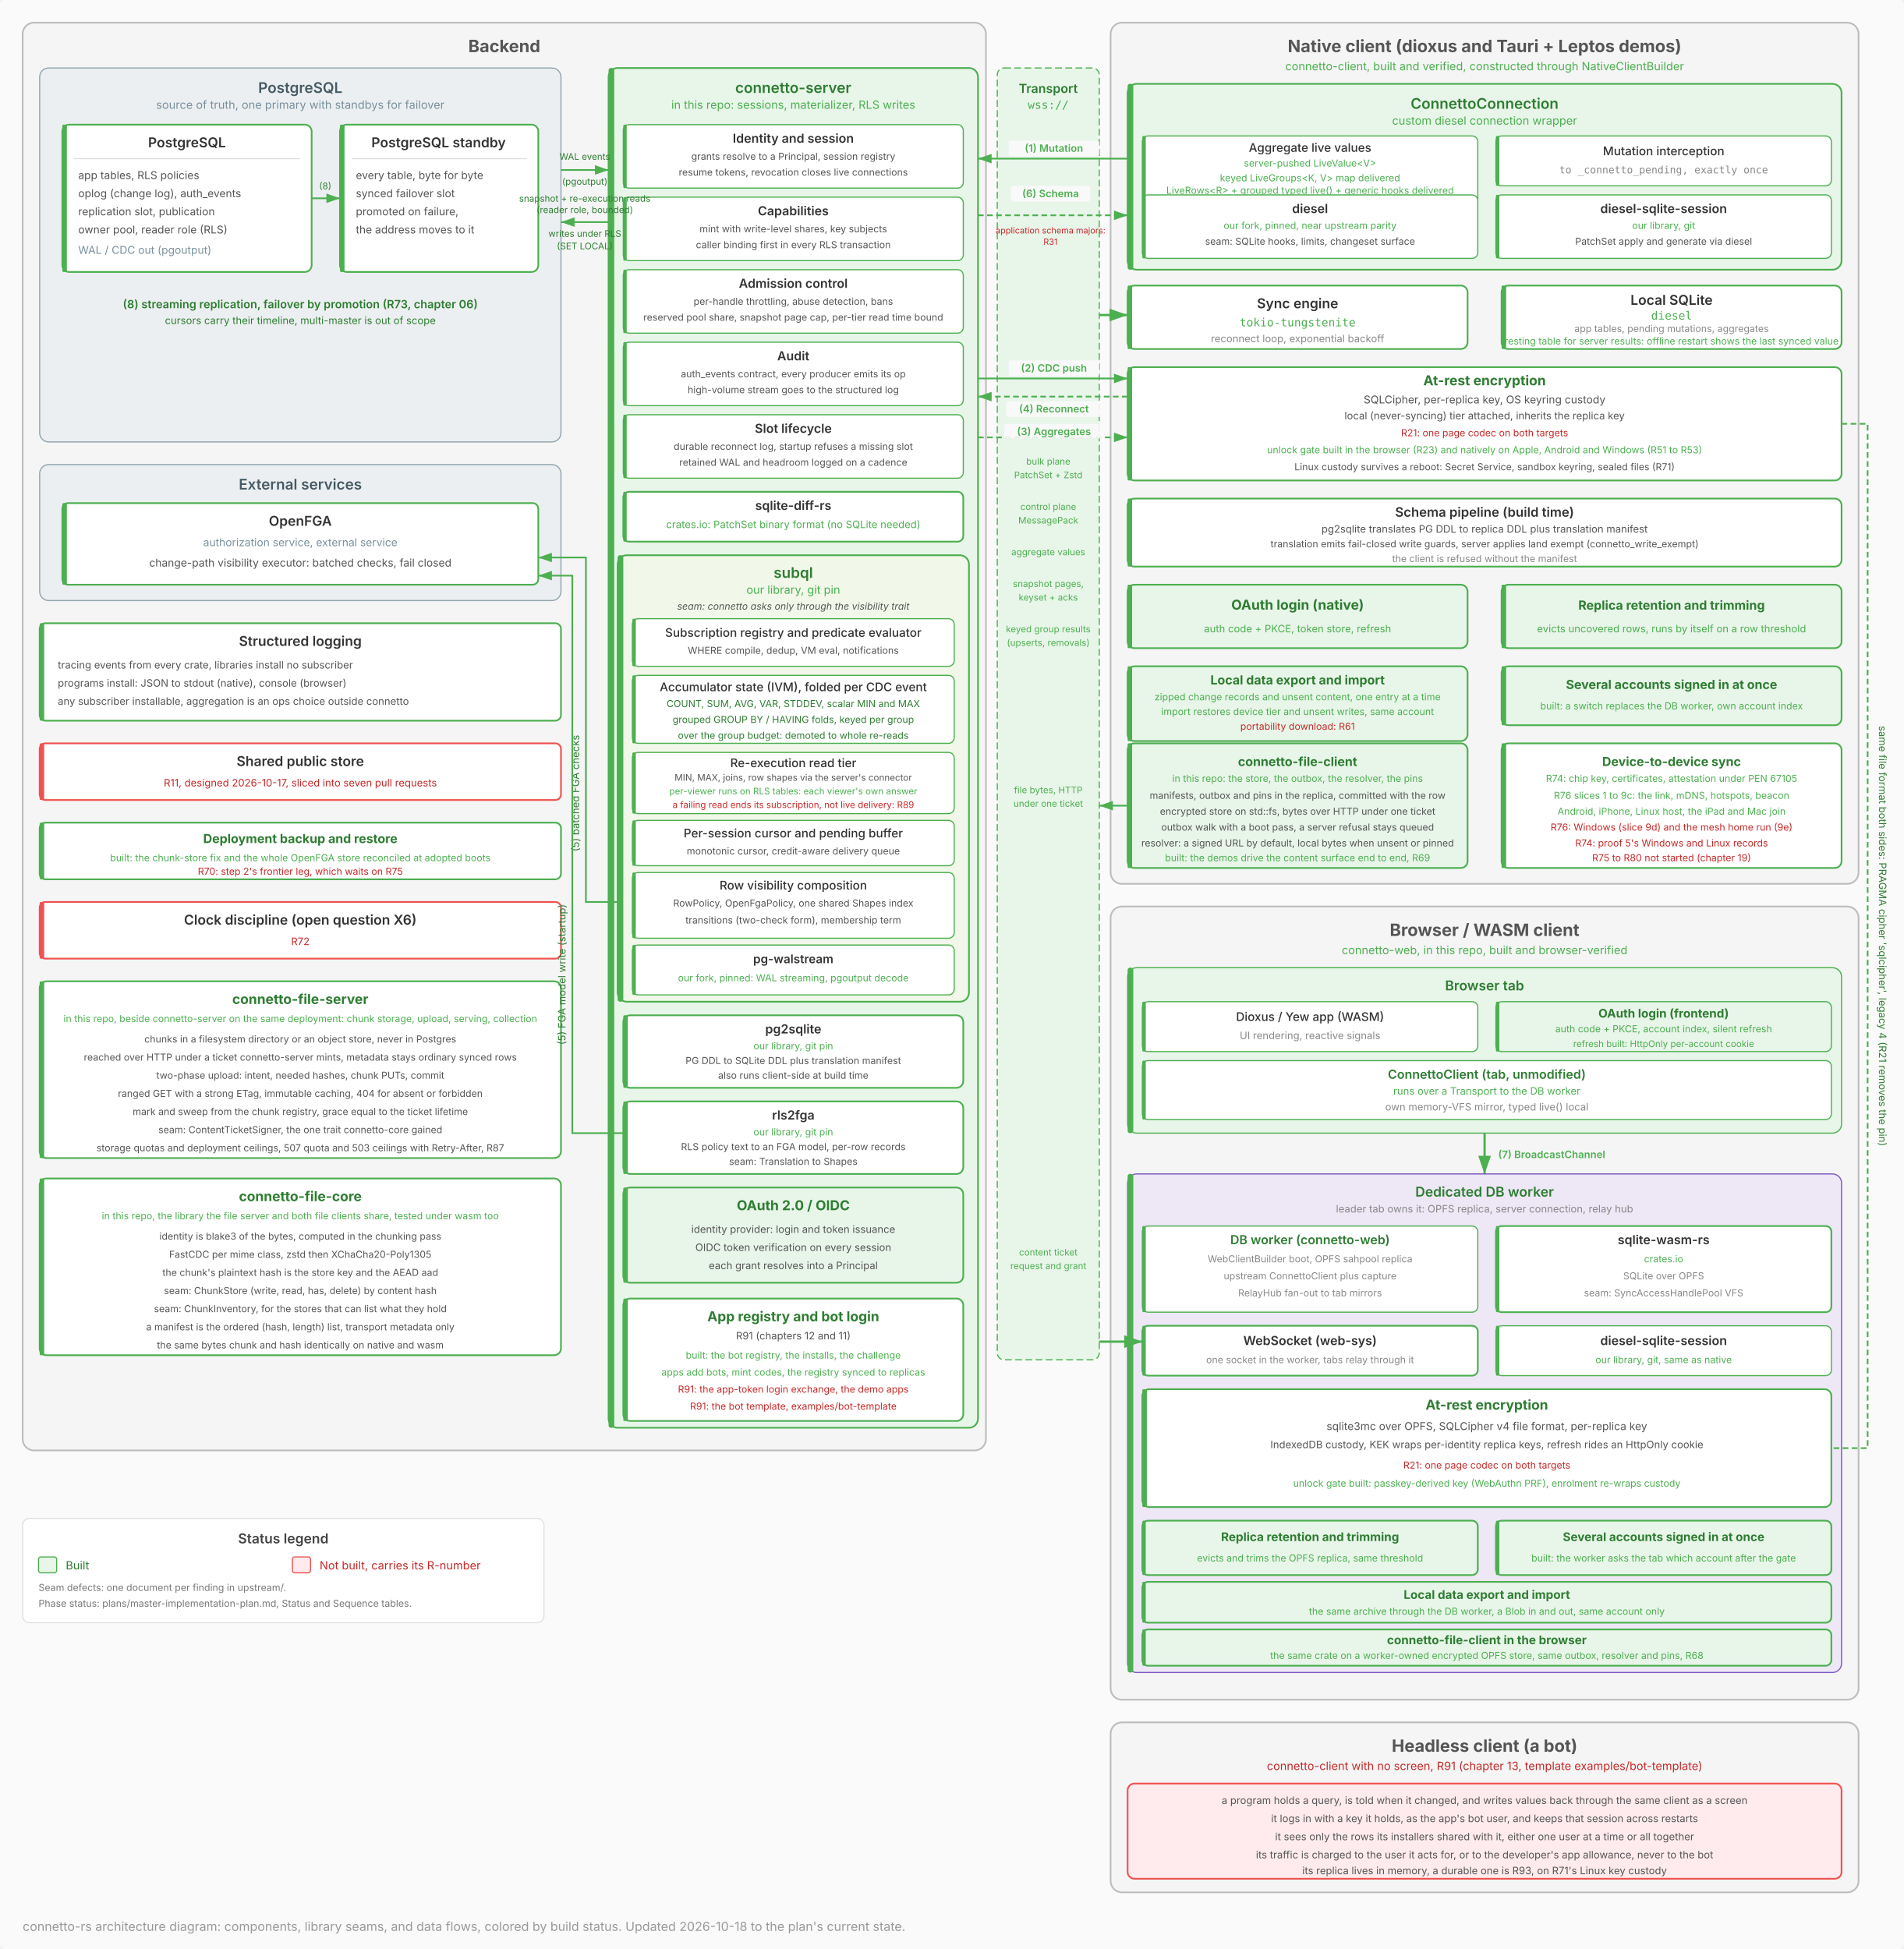
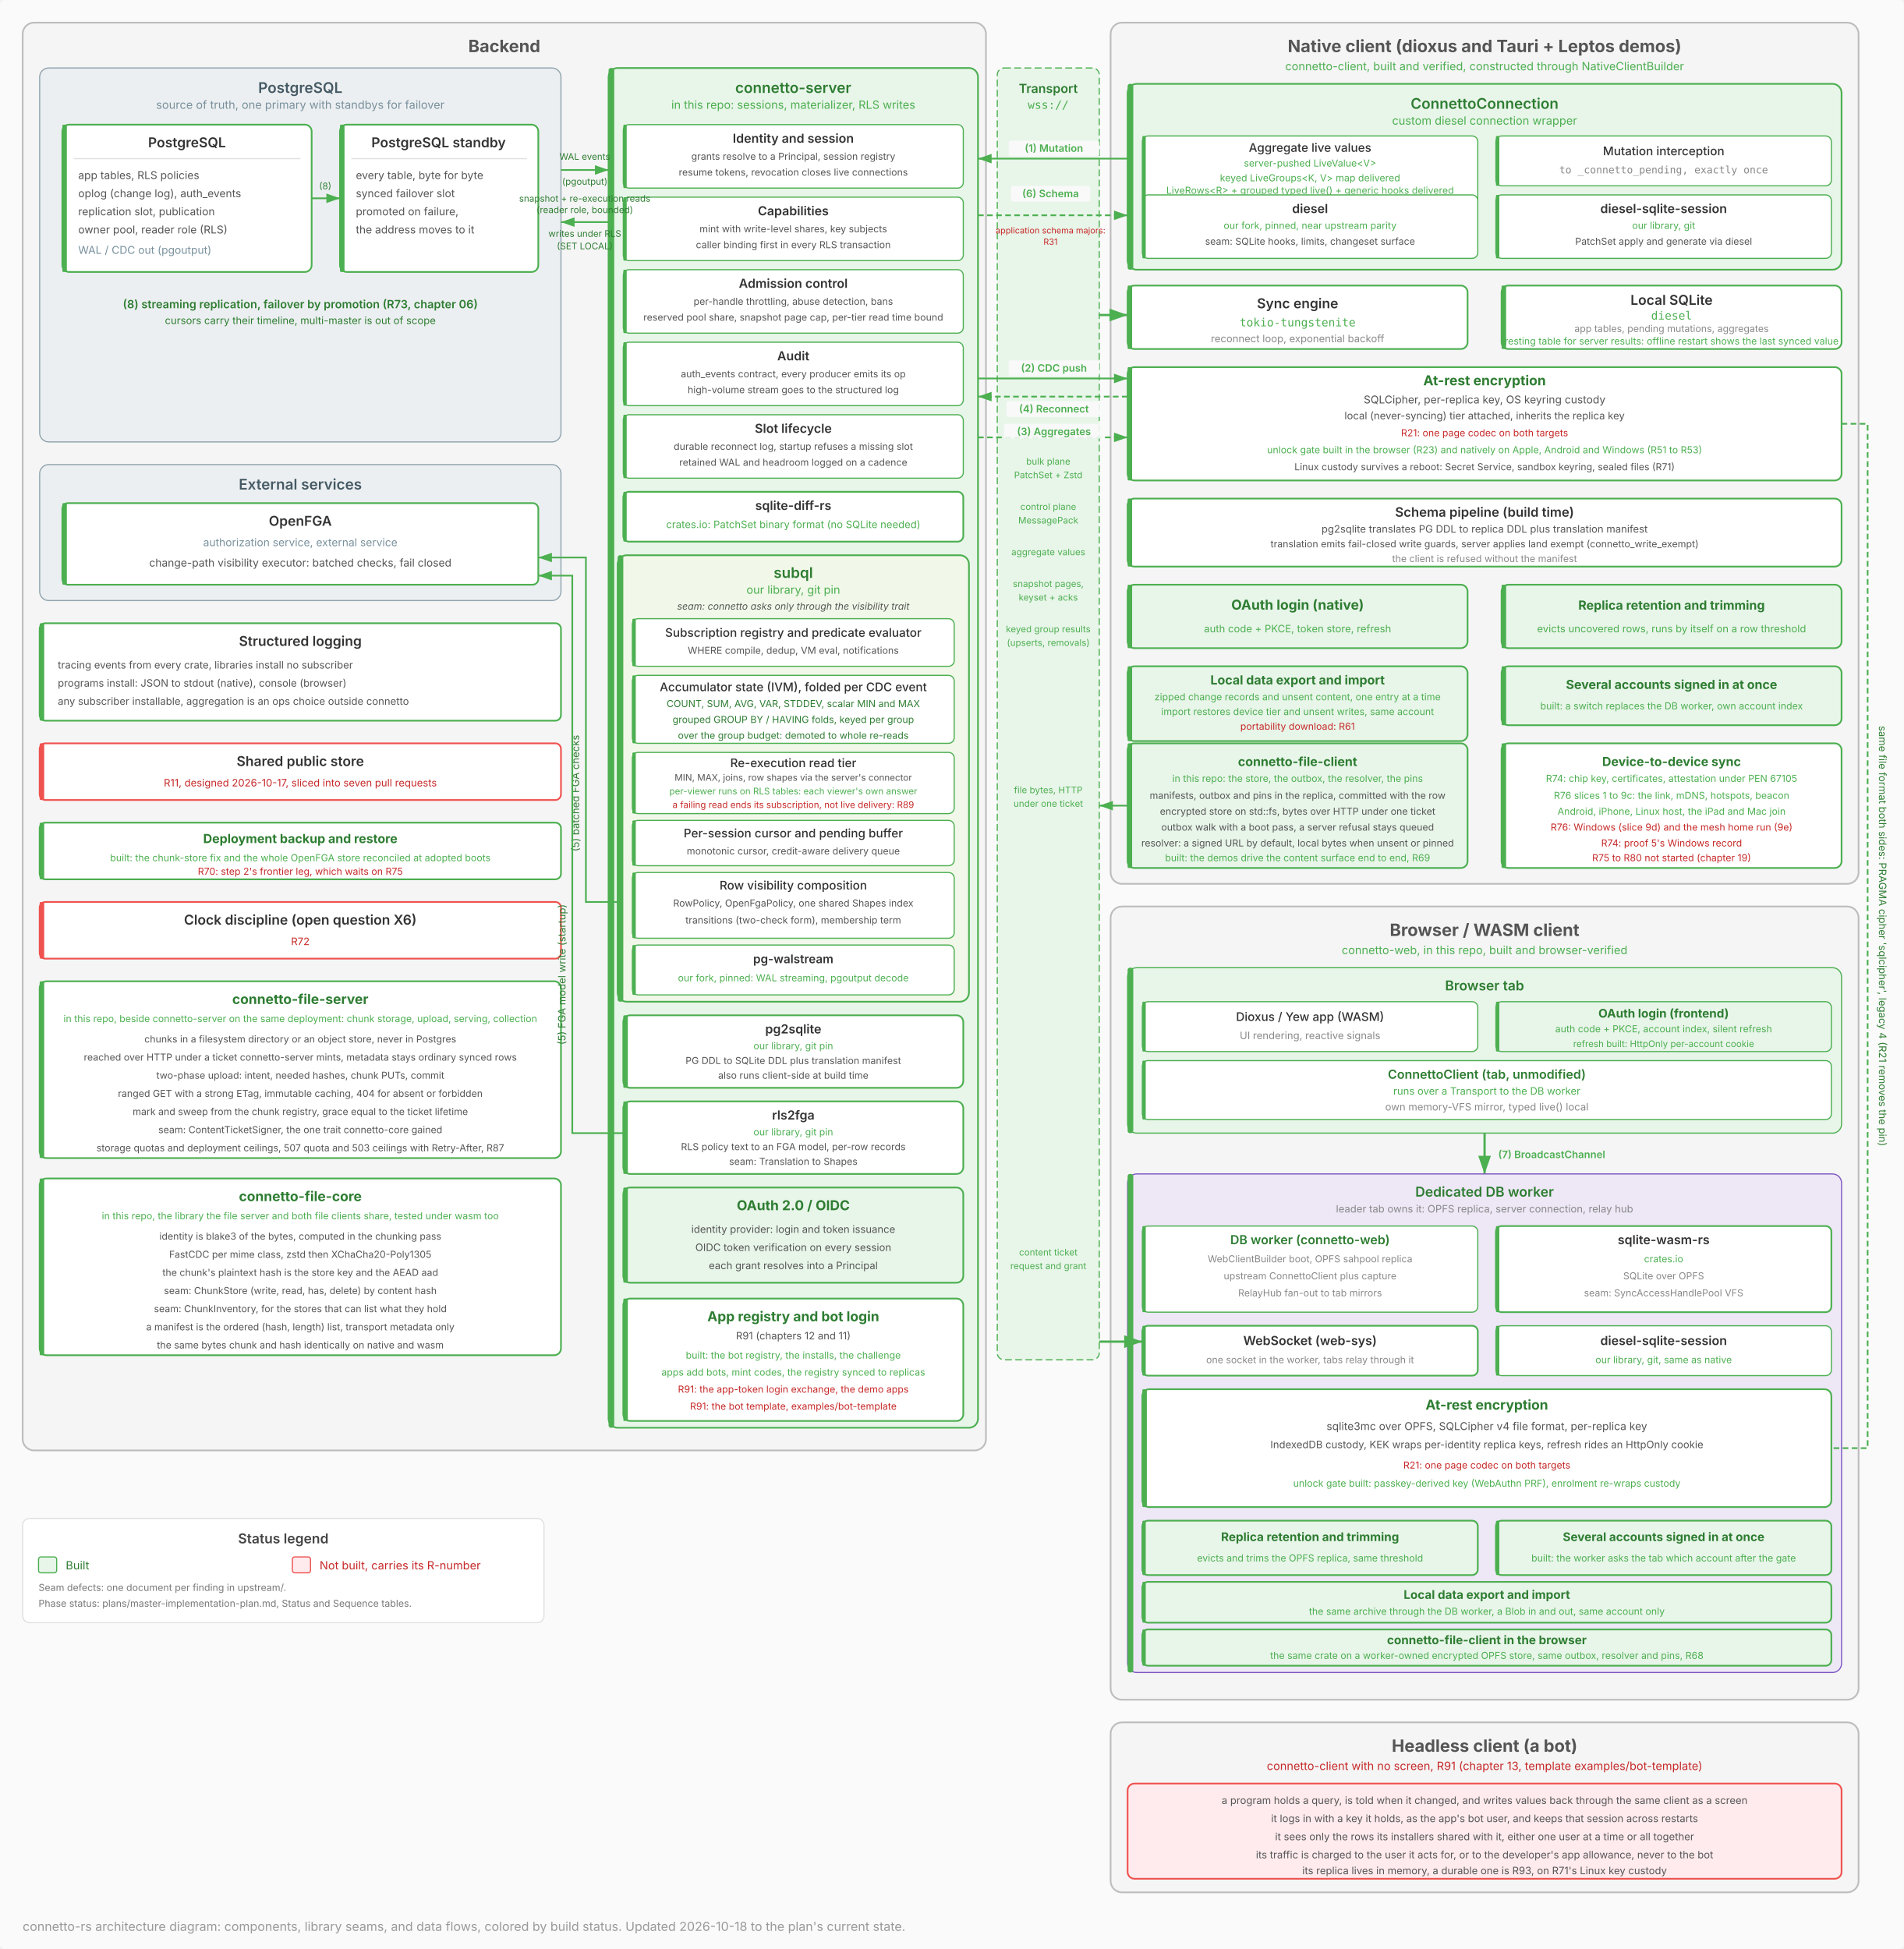
<svg xmlns="http://www.w3.org/2000/svg" viewBox="0 0 1680 1720" width="1680" height="1720" font-family="system-ui, -apple-system, 'Segoe UI', sans-serif" role="img" aria-labelledby="diagram-title diagram-desc" focusable="false">
  <defs>
    <marker id="arrow-green" viewBox="0 0 10 7" refX="10" refY="3.5" markerWidth="8" markerHeight="6" orient="auto-start-reverse">
      <polygon points="0 0, 10 3.5, 0 7" fill="#4CAF50" />
    </marker>
    <marker id="arrow-red" viewBox="0 0 10 7" refX="10" refY="3.5" markerWidth="8" markerHeight="6" orient="auto-start-reverse">
      <polygon points="0 0, 10 3.5, 0 7" fill="#EF5350" />
    </marker>
  </defs>
  <rect width="1680" height="1720" fill="#FAFAFA" rx="4" />
  <g id="backend-zone">
    <rect x="20" y="20" width="850" height="1260" rx="10" fill="#F5F5F5" stroke="#BDBDBD" stroke-width="1.5" />
    <text x="445" y="46" text-anchor="middle" font-size="15" font-weight="700" fill="#555">Backend</text>
    <rect x="35" y="60" width="460" height="330" rx="8" fill="#ECEFF1" stroke="#90A4AE" stroke-width="1" />
    <text x="265" y="82" text-anchor="middle" font-size="13" font-weight="600" fill="#455A64">PostgreSQL</text>
    <text x="265" y="96" text-anchor="middle" font-size="10" fill="#78909C">source of truth, one primary with standbys for failover</text>
    <g transform="translate(55, 110)">
      <rect width="220" height="130" rx="6" fill="#fff" stroke="#4CAF50" stroke-width="1.5" />
      <rect width="4" height="130" rx="1" fill="#4CAF50" />
      <text x="110" y="20" text-anchor="middle" font-size="12" font-weight="600" fill="#333">PostgreSQL</text>
      <line x1="10" y1="30" x2="210" y2="30" stroke="#E0E0E0" />
      <text x="14" y="48" font-size="9.5" fill="#555">app tables, RLS policies</text>
      <text x="14" y="64" font-size="9.5" fill="#555">oplog (change log), auth_events</text>
      <text x="14" y="80" font-size="9.5" fill="#555">replication slot, publication</text>
      <text x="14" y="96" font-size="9.5" fill="#555">owner pool, reader role (RLS)</text>
      <text x="14" y="114" font-size="9.5" fill="#78909C">WAL / CDC out (pgoutput)</text>
    </g>
    <g transform="translate(300, 110)">
      <rect width="175" height="130" rx="6" fill="#fff" stroke="#4CAF50" stroke-width="1.5" />
      <rect width="4" height="130" rx="1" fill="#4CAF50" />
      <text x="87" y="20" text-anchor="middle" font-size="12" font-weight="600" fill="#333">PostgreSQL standby</text>
      <line x1="10" y1="30" x2="165" y2="30" stroke="#E0E0E0" />
      <text x="14" y="48" font-size="9.5" fill="#555">every table, byte for byte</text>
      <text x="14" y="64" font-size="9.5" fill="#555">synced failover slot</text>
      <text x="14" y="80" font-size="9.5" fill="#555">promoted on failure,</text>
      <text x="14" y="96" font-size="9.5" fill="#555">the address moves to it</text>
    </g>
    <line x1="275" y1="175" x2="300" y2="175" stroke="#4CAF50" stroke-width="1.5" marker-end="url(#arrow-green)" />
    <text x="287" y="167" text-anchor="middle" font-size="8" fill="#2E7D32">(8)</text>
    <text x="265" y="272" text-anchor="middle" font-size="10" font-weight="600" fill="#2E7D32">(8) streaming replication, failover by promotion (R73, chapter 06)</text>
    <text x="265" y="286" text-anchor="middle" font-size="9" fill="#2E7D32">cursors carry their timeline, multi-master is out of scope</text>
    <rect x="35" y="410" width="460" height="120" rx="8" fill="#ECEFF1" stroke="#90A4AE" stroke-width="1" />
    <text x="265" y="432" text-anchor="middle" font-size="13" font-weight="600" fill="#455A64">External services</text>
    <g transform="translate(55, 444)">
      <rect width="420" height="72" rx="5" fill="#fff" stroke="#4CAF50" stroke-width="1.5" />
      <rect width="4" height="72" rx="1" fill="#4CAF50" />
      <text x="210" y="20" text-anchor="middle" font-size="12" font-weight="600" fill="#333">OpenFGA</text>
      <text x="210" y="38" text-anchor="middle" font-size="9.5" fill="#78909C">authorization service, external service</text>
      <text x="210" y="56" text-anchor="middle" font-size="9.5" fill="#555">change-path visibility executor: batched checks, fail closed</text>
    </g>
    <g transform="translate(35, 550)">
      <rect width="460" height="86" rx="5" fill="#fff" stroke="#4CAF50" stroke-width="1.5" />
      <rect width="4" height="86" rx="1" fill="#4CAF50" />
      <text x="230" y="20" text-anchor="middle" font-size="12" font-weight="600" fill="#333">Structured logging</text>
      <text x="16" y="40" font-size="9" fill="#555">tracing events from every crate, libraries install no subscriber</text>
      <text x="16" y="56" font-size="9" fill="#555">programs install: JSON to stdout (native), console (browser)</text>
      <text x="16" y="72" font-size="9" fill="#555">any subscriber installable, aggregation is an ops choice outside connetto</text>
    </g>
    <g transform="translate(35, 656)">
      <rect width="460" height="50" rx="5" fill="#fff" stroke="#EF5350" stroke-width="1.5" />
      <rect width="4" height="50" rx="1" fill="#EF5350" />
      <text x="230" y="20" text-anchor="middle" font-size="12" font-weight="600" fill="#333">Shared public store</text>
      <text x="230" y="38" text-anchor="middle" font-size="9" fill="#C62828">R11, designed 2026-10-17, sliced into seven pull requests</text>
    </g>
    <g transform="translate(35, 726)">
      <rect width="460" height="50" rx="5" fill="#fff" stroke="#4CAF50" stroke-width="1.5" />
      <rect width="4" height="50" rx="1" fill="#4CAF50" />
      <text x="230" y="18" text-anchor="middle" font-size="11" font-weight="700" fill="#2E7D32">Deployment backup and restore</text>
      <text x="230" y="34" text-anchor="middle" font-size="8.5" fill="#4CAF50">built: the chunk-store fix and the whole OpenFGA store reconciled at adopted boots</text>
      <text x="230" y="46" text-anchor="middle" font-size="8.5" fill="#C62828">R70: step 2's frontier leg, which waits on R75</text>
    </g>
    <g transform="translate(35, 796)">
      <rect width="460" height="50" rx="5" fill="#fff" stroke="#EF5350" stroke-width="1.5" />
      <rect width="4" height="50" rx="1" fill="#EF5350" />
      <text x="230" y="20" text-anchor="middle" font-size="12" font-weight="600" fill="#333">Clock discipline (open question X6)</text>
      <text x="230" y="38" text-anchor="middle" font-size="9" fill="#C62828">R72</text>
    </g>
    <g transform="translate(35, 866)">
      <rect width="460" height="156" rx="6" fill="#fff" stroke="#4CAF50" stroke-width="1.5" />
      <rect width="4" height="156" rx="1" fill="#4CAF50" />
      <text x="230" y="20" text-anchor="middle" font-size="12" font-weight="700" fill="#2E7D32">connetto-file-server</text>
      <text x="230" y="36" text-anchor="middle" font-size="8.5" fill="#4CAF50">in this repo, beside connetto-server on the same deployment: chunk storage, upload, serving, collection</text>
      <text x="230" y="54" text-anchor="middle" font-size="8.5" fill="#555">chunks in a filesystem directory or an object store, never in Postgres</text>
      <text x="230" y="70" text-anchor="middle" font-size="8.5" fill="#555">reached over HTTP under a ticket connetto-server mints, metadata stays ordinary synced rows</text>
      <text x="230" y="86" text-anchor="middle" font-size="8.5" fill="#555">two-phase upload: intent, needed hashes, chunk PUTs, commit</text>
      <text x="230" y="102" text-anchor="middle" font-size="8.5" fill="#555">ranged GET with a strong ETag, immutable caching, 404 for absent or forbidden</text>
      <text x="230" y="118" text-anchor="middle" font-size="8.5" fill="#555">mark and sweep from the chunk registry, grace equal to the ticket lifetime</text>
      <text x="230" y="134" text-anchor="middle" font-size="8.5" fill="#555">seam: ContentTicketSigner, the one trait connetto-core gained</text>
      <text x="230" y="150" text-anchor="middle" font-size="8.5" fill="#555">storage quotas and deployment ceilings, 507 quota and 503 ceilings with Retry-After, R87</text>
    </g>
    <g transform="translate(35, 1040)">
      <rect width="460" height="156" rx="6" fill="#fff" stroke="#4CAF50" stroke-width="1.5" />
      <rect width="4" height="156" rx="1" fill="#4CAF50" />
      <text x="230" y="20" text-anchor="middle" font-size="12" font-weight="700" fill="#2E7D32">connetto-file-core</text>
      <text x="230" y="36" text-anchor="middle" font-size="8.5" fill="#4CAF50">in this repo, the library the file server and both file clients share, tested under wasm too</text>
      <text x="230" y="54" text-anchor="middle" font-size="8.5" fill="#555">identity is blake3 of the bytes, computed in the chunking pass</text>
      <text x="230" y="70" text-anchor="middle" font-size="8.5" fill="#555">FastCDC per mime class, zstd then XChaCha20-Poly1305</text>
      <text x="230" y="86" text-anchor="middle" font-size="8.5" fill="#555">the chunk's plaintext hash is the store key and the AEAD aad</text>
      <text x="230" y="102" text-anchor="middle" font-size="8.5" fill="#555">seam: ChunkStore (write, read, has, delete) by content hash</text>
      <text x="230" y="118" text-anchor="middle" font-size="8.5" fill="#555">seam: ChunkInventory, for the stores that can list what they hold</text>
      <text x="230" y="134" text-anchor="middle" font-size="8.5" fill="#555">a manifest is the ordered (hash, length) list, transport metadata only</text>
      <text x="230" y="150" text-anchor="middle" font-size="8.5" fill="#555">the same bytes chunk and hash identically on native and wasm</text>
    </g>
    <rect x="537" y="60" width="326" height="1200" rx="8" fill="#E8F5E9" stroke="#4CAF50" stroke-width="1.5" />
    <rect x="537" y="60" width="5" height="1200" rx="2" fill="#4CAF50" />
    <text x="700" y="82" text-anchor="middle" font-size="13" font-weight="600" fill="#2E7D32">connetto-server</text>
    <text x="700" y="96" text-anchor="middle" font-size="10" fill="#4CAF50">in this repo: sessions, materializer, RLS writes</text>
    <g transform="translate(550, 110)">
      <rect width="300" height="56" rx="5" fill="#fff" stroke="#4CAF50" stroke-width="1" />
      <rect width="3" height="56" rx="1" fill="#4CAF50" />
      <text x="150" y="16" text-anchor="middle" font-size="11" font-weight="600" fill="#333">Identity and session</text>
      <text x="150" y="31" text-anchor="middle" font-size="8.5" fill="#555">grants resolve to a Principal, session registry</text>
      <text x="150" y="45" text-anchor="middle" font-size="8.5" fill="#555">resume tokens, revocation closes live connections</text>
    </g>
    <g transform="translate(550, 174)">
      <rect width="300" height="56" rx="5" fill="#fff" stroke="#4CAF50" stroke-width="1" />
      <rect width="3" height="56" rx="1" fill="#4CAF50" />
      <text x="150" y="16" text-anchor="middle" font-size="11" font-weight="600" fill="#333">Capabilities</text>
      <text x="150" y="31" text-anchor="middle" font-size="8.5" fill="#555">mint with write-level shares, key subjects</text>
      <text x="150" y="45" text-anchor="middle" font-size="8.5" fill="#555">caller binding first in every RLS transaction</text>
    </g>
    <g transform="translate(550, 238)">
      <rect width="300" height="56" rx="5" fill="#fff" stroke="#4CAF50" stroke-width="1" />
      <rect width="3" height="56" rx="1" fill="#4CAF50" />
      <text x="150" y="16" text-anchor="middle" font-size="11" font-weight="600" fill="#333">Admission control</text>
      <text x="150" y="31" text-anchor="middle" font-size="8.5" fill="#555">per-handle throttling, abuse detection, bans</text>
      <text x="150" y="45" text-anchor="middle" font-size="8.5" fill="#555">reserved pool share, snapshot page cap, per-tier read time bound</text>
    </g>
    <g transform="translate(550, 302)">
      <rect width="300" height="56" rx="5" fill="#fff" stroke="#4CAF50" stroke-width="1" />
      <rect width="3" height="56" rx="1" fill="#4CAF50" />
      <text x="150" y="16" text-anchor="middle" font-size="11" font-weight="600" fill="#333">Audit</text>
      <text x="150" y="31" text-anchor="middle" font-size="8.5" fill="#555">auth_events contract, every producer emits its op</text>
      <text x="150" y="45" text-anchor="middle" font-size="8.5" fill="#555">high-volume stream goes to the structured log</text>
    </g>
    <g transform="translate(550, 366)">
      <rect width="300" height="56" rx="5" fill="#fff" stroke="#4CAF50" stroke-width="1" />
      <rect width="3" height="56" rx="1" fill="#4CAF50" />
      <text x="150" y="16" text-anchor="middle" font-size="11" font-weight="600" fill="#333">Slot lifecycle</text>
      <text x="150" y="31" text-anchor="middle" font-size="8.5" fill="#555">durable reconnect log, startup refuses a missing slot</text>
      <text x="150" y="45" text-anchor="middle" font-size="8.5" fill="#555">retained WAL and headroom logged on a cadence</text>
    </g>
    <g transform="translate(550, 434)">
      <rect width="300" height="44" rx="5" fill="#fff" stroke="#4CAF50" stroke-width="1.5" />
      <rect width="3" height="44" rx="1" fill="#4CAF50" />
      <text x="150" y="16" text-anchor="middle" font-size="11" font-weight="600" fill="#333">sqlite-diff-rs</text>
      <text x="150" y="32" text-anchor="middle" font-size="9" fill="#4CAF50">crates.io: PatchSet binary format (no SQLite needed)</text>
    </g>
    <rect x="545" y="490" width="310" height="394" rx="8" fill="#F1F8E9" stroke="#4CAF50" stroke-width="1.5" />
    <rect x="545" y="490" width="5" height="394" rx="2" fill="#4CAF50" />
    <text x="700" y="510" text-anchor="middle" font-size="13" font-weight="600" fill="#2E7D32">subql</text>
    <text x="700" y="524" text-anchor="middle" font-size="10" fill="#4CAF50">our library, git pin</text>
    <text x="700" y="538" text-anchor="middle" font-size="8.5" font-style="italic" fill="#555">seam: connetto asks only through the visibility trait</text>
    <g transform="translate(558, 546)">
      <rect width="284" height="42" rx="5" fill="#fff" stroke="#4CAF50" stroke-width="1" />
      <rect width="3" height="42" rx="1" fill="#4CAF50" />
      <text x="142" y="16" text-anchor="middle" font-size="10.5" font-weight="500" fill="#333">Subscription registry and predicate evaluator</text>
      <text x="142" y="31" text-anchor="middle" font-size="8.5" fill="#555">WHERE compile, dedup, VM eval, notifications</text>
    </g>
    <g transform="translate(558, 596)">
      <rect width="284" height="60" rx="5" fill="#fff" stroke="#4CAF50" stroke-width="1" />
      <rect width="3" height="60" rx="1" fill="#4CAF50" />
      <text x="142" y="14" text-anchor="middle" font-size="10.5" font-weight="500" fill="#333">Accumulator state (IVM), folded per CDC event</text>
      <text x="142" y="28" text-anchor="middle" font-size="8.5" fill="#2E7D32">COUNT, SUM, AVG, VAR, STDDEV, scalar MIN and MAX</text>
      <text x="142" y="42" text-anchor="middle" font-size="8.5" fill="#2E7D32">grouped GROUP BY / HAVING folds, keyed per group</text>
      <text x="142" y="56" text-anchor="middle" font-size="8.5" fill="#2E7D32">over the group budget: demoted to whole re-reads</text>
    </g>
    <g transform="translate(558, 664)">
      <rect width="284" height="54" rx="5" fill="#fff" stroke="#4CAF50" stroke-width="1" />
      <rect width="3" height="54" rx="1" fill="#4CAF50" />
      <text x="142" y="13" text-anchor="middle" font-size="10.5" font-weight="500" fill="#333">Re-execution read tier</text>
      <text x="142" y="25" text-anchor="middle" font-size="8" fill="#555">MIN, MAX, joins, row shapes via the server's connector</text>
      <text x="142" y="37" text-anchor="middle" font-size="8" fill="#4CAF50">per-viewer runs on RLS tables: each viewer's own answer</text>
      <text x="142" y="49" text-anchor="middle" font-size="8" fill="#C62828">a failing read ends its subscription, not live delivery: R89</text>
    </g>
    <g transform="translate(558, 724)">
      <rect width="284" height="40" rx="5" fill="#fff" stroke="#4CAF50" stroke-width="1" />
      <rect width="3" height="40" rx="1" fill="#4CAF50" />
      <text x="142" y="15" text-anchor="middle" font-size="10.5" font-weight="500" fill="#333">Per-session cursor and pending buffer</text>
      <text x="142" y="30" text-anchor="middle" font-size="8.5" fill="#555">monotonic cursor, credit-aware delivery queue</text>
    </g>
    <g transform="translate(558, 770)">
      <rect width="284" height="58" rx="5" fill="#fff" stroke="#4CAF50" stroke-width="1" />
      <rect width="3" height="58" rx="1" fill="#4CAF50" />
      <text x="142" y="15" text-anchor="middle" font-size="10.5" font-weight="500" fill="#333">Row visibility composition</text>
      <text x="142" y="30" text-anchor="middle" font-size="8.5" fill="#555">RowPolicy, OpenFgaPolicy, one shared Shapes index</text>
      <text x="142" y="45" text-anchor="middle" font-size="8.5" fill="#555">transitions (two-check form), membership term</text>
    </g>
    <g transform="translate(558, 834)">
      <rect width="284" height="44" rx="5" fill="#fff" stroke="#4CAF50" stroke-width="1" />
      <rect width="3" height="44" rx="1" fill="#4CAF50" />
      <text x="142" y="16" text-anchor="middle" font-size="10.5" font-weight="600" fill="#333">pg-walstream</text>
      <text x="142" y="32" text-anchor="middle" font-size="8.5" fill="#4CAF50">our fork, pinned: WAL streaming, pgoutput decode</text>
    </g>
    <g transform="translate(550, 896)">
      <rect width="300" height="64" rx="6" fill="#fff" stroke="#4CAF50" stroke-width="1.5" />
      <rect width="4" height="64" rx="1" fill="#4CAF50" />
      <text x="150" y="16" text-anchor="middle" font-size="11" font-weight="600" fill="#333">pg2sqlite</text>
      <text x="150" y="30" text-anchor="middle" font-size="8.5" fill="#4CAF50">our library, git pin</text>
      <text x="150" y="43" text-anchor="middle" font-size="8.5" fill="#555">PG DDL to SQLite DDL plus translation manifest</text>
      <text x="150" y="56" text-anchor="middle" font-size="8.5" fill="#555">also runs client-side at build time</text>
    </g>
    <g transform="translate(550, 972)">
      <rect width="300" height="64" rx="6" fill="#fff" stroke="#4CAF50" stroke-width="1.5" />
      <rect width="4" height="64" rx="1" fill="#4CAF50" />
      <text x="150" y="16" text-anchor="middle" font-size="11" font-weight="600" fill="#333">rls2fga</text>
      <text x="150" y="30" text-anchor="middle" font-size="8.5" fill="#4CAF50">our library, git pin</text>
      <text x="150" y="43" text-anchor="middle" font-size="8.5" fill="#555">RLS policy text to an FGA model, per-row records</text>
      <text x="150" y="56" text-anchor="middle" font-size="8.5" fill="#555">seam: Translation to Shapes</text>
    </g>
    <g transform="translate(550, 1048)">
      <rect width="300" height="84" rx="6" fill="#E8F5E9" stroke="#4CAF50" stroke-width="1.5" />
      <rect width="4" height="84" rx="1" fill="#4CAF50" />
      <text x="150" y="20" text-anchor="middle" font-size="12" font-weight="700" fill="#2E7D32">OAuth 2.0 / OIDC</text>
      <text x="150" y="40" text-anchor="middle" font-size="9" fill="#555">identity provider: login and token issuance</text>
      <text x="150" y="56" text-anchor="middle" font-size="9" fill="#555">OIDC token verification on every session</text>
      <text x="150" y="72" text-anchor="middle" font-size="9" fill="#555">each grant resolves into a Principal</text>
    </g>
    <g transform="translate(550, 1146)">
      <rect width="300" height="108" rx="6" fill="#fff" stroke="#4CAF50" stroke-width="1.5" />
      <rect width="4" height="108" rx="1" fill="#4CAF50" />
      <text x="150" y="20" text-anchor="middle" font-size="12" font-weight="700" fill="#2E7D32">App registry and bot login</text>
      <text x="150" y="36" text-anchor="middle" font-size="9" fill="#555">R91 (chapters 12 and 11)</text>
      <text x="150" y="53" text-anchor="middle" font-size="8.5" fill="#4CAF50">built: the bot registry, the installs, the challenge</text>
      <text x="150" y="68" text-anchor="middle" font-size="8.5" fill="#4CAF50">apps add bots, mint codes, the registry synced to replicas</text>
      <text x="150" y="83" text-anchor="middle" font-size="8.5" fill="#C62828">R91: the app-token login exchange, the demo apps</text>
      <text x="150" y="98" text-anchor="middle" font-size="8.5" fill="#C62828">R91: the bot template, examples/bot-template</text>
    </g>
    <text x="516" y="178" text-anchor="middle" font-size="8" fill="#2E7D32">snapshot + re-execution reads</text>
    <text x="516" y="188" text-anchor="middle" font-size="8" fill="#2E7D32">(reader role, bounded)</text>
    <text x="516" y="209" text-anchor="middle" font-size="8" fill="#2E7D32">writes under RLS</text>
    <text x="516" y="220" text-anchor="middle" font-size="8" fill="#2E7D32">(SET LOCAL)</text>
    <line x1="495" y1="150" x2="537" y2="150" stroke="#4CAF50" stroke-width="1.5" marker-end="url(#arrow-green)" />
    <text x="516" y="141" text-anchor="middle" font-size="8" fill="#2E7D32">WAL events</text>
    <text x="516" y="163" text-anchor="middle" font-size="8" fill="#2E7D32">(pgoutput)</text>
    <line x1="537" y1="196" x2="495" y2="196" stroke="#4CAF50" stroke-width="1.5" marker-end="url(#arrow-green)" />
    <path d="M 545 796 L 517 796 L 517 492 L 475 492" fill="none" stroke="#4CAF50" stroke-width="1.5" marker-end="url(#arrow-green)" />
    <text x="511" y="700" text-anchor="middle" font-size="9" fill="#2E7D32" transform="rotate(-90 511 700)">(5) batched FGA checks</text>
    <path d="M 550 1000 L 505 1000 L 505 508 L 475 508" fill="none" stroke="#4CAF50" stroke-width="1.5" marker-end="url(#arrow-green)" />
    <text x="499" y="860" text-anchor="middle" font-size="9" fill="#2E7D32" transform="rotate(-90 499 860)">(5) FGA model write (startup)</text>
  </g>
  <g id="transport-layer">
    <rect x="880" y="60" width="90" height="1140" rx="6" fill="#E8F5E9" stroke="#4CAF50" stroke-width="1" stroke-dasharray="6 3" />
    <text x="925" y="82" text-anchor="middle" font-size="11" font-weight="600" fill="#2E7D32">Transport</text>
    <text x="925" y="96" text-anchor="middle" font-size="10" font-family="monospace" fill="#4CAF50">wss://</text>
    <text x="925" y="1108" text-anchor="middle" font-size="8" fill="#4CAF50">content ticket</text>
    <text x="925" y="1120" text-anchor="middle" font-size="8" fill="#4CAF50">request and grant</text>
    <text x="925" y="410" text-anchor="middle" font-size="8" fill="#4CAF50">bulk plane</text>
    <text x="925" y="422" text-anchor="middle" font-size="8" fill="#4CAF50">PatchSet + Zstd</text>
    <text x="925" y="450" text-anchor="middle" font-size="8" fill="#4CAF50">control plane</text>
    <text x="925" y="462" text-anchor="middle" font-size="8" fill="#4CAF50">MessagePack</text>
    <text x="925" y="490" text-anchor="middle" font-size="8" fill="#4CAF50">aggregate values</text>
    <text x="925" y="518" text-anchor="middle" font-size="8" fill="#4CAF50">snapshot pages,</text>
    <text x="925" y="530" text-anchor="middle" font-size="8" fill="#4CAF50">keyset + acks</text>
    <text x="925" y="558" text-anchor="middle" font-size="8" fill="#4CAF50">keyed group results</text>
    <text x="925" y="570" text-anchor="middle" font-size="8" fill="#4CAF50">(upserts, removals)</text>
  </g>
  <g id="native-client-zone">
    <rect x="980" y="20" width="660" height="760" rx="10" fill="#F5F5F5" stroke="#BDBDBD" stroke-width="1.5" />
    <text x="1310" y="46" text-anchor="middle" font-size="15" font-weight="700" fill="#555">Native client (dioxus and Tauri + Leptos demos)</text>
    <text x="1310" y="62" text-anchor="middle" font-size="10" fill="#4CAF50">connetto-client, built and verified, constructed through NativeClientBuilder</text>
    <rect x="995" y="74" width="630" height="164" rx="8" fill="#E8F5E9" stroke="#4CAF50" stroke-width="1.5" />
    <rect x="995" y="74" width="5" height="164" rx="2" fill="#4CAF50" />
    <text x="1310" y="96" text-anchor="middle" font-size="13" font-weight="600" fill="#2E7D32">ConnettoConnection</text>
    <text x="1310" y="110" text-anchor="middle" font-size="10" fill="#4CAF50">custom diesel connection wrapper</text>
    <g transform="translate(1008, 120)">
      <rect width="296" height="60" rx="5" fill="#fff" stroke="#4CAF50" stroke-width="1" />
      <rect width="3" height="60" rx="1" fill="#4CAF50" />
      <text x="148" y="14" text-anchor="middle" font-size="10.5" font-weight="500" fill="#333">Aggregate live values</text>
      <text x="148" y="27" text-anchor="middle" font-size="8.5" fill="#4CAF50">server-pushed LiveValue&lt;V&gt;</text>
      <text x="148" y="40" text-anchor="middle" font-size="8.5" fill="#4CAF50">keyed LiveGroups&lt;K, V&gt; map delivered</text>
      <text x="148" y="51" text-anchor="middle" font-size="8.5" fill="#4CAF50">LiveRows&lt;R&gt; + grouped typed live() + generic hooks delivered</text>
    </g>
    <g transform="translate(1320, 120)">
      <rect width="296" height="44" rx="5" fill="#fff" stroke="#4CAF50" stroke-width="1" />
      <rect width="3" height="44" rx="1" fill="#4CAF50" />
      <text x="148" y="17" text-anchor="middle" font-size="10.5" font-weight="500" fill="#333">Mutation interception</text>
      <text x="148" y="33" text-anchor="middle" font-size="9" font-family="monospace" fill="#888">to _connetto_pending, exactly once</text>
    </g>
    <g transform="translate(1008, 172)">
      <rect width="296" height="56" rx="5" fill="#fff" stroke="#4CAF50" stroke-width="1" />
      <rect width="3" height="56" rx="1" fill="#4CAF50" />
      <text x="148" y="16" text-anchor="middle" font-size="11" font-weight="600" fill="#333">diesel</text>
      <text x="148" y="30" text-anchor="middle" font-size="8.5" fill="#4CAF50">our fork, pinned, near upstream parity</text>
      <text x="148" y="44" text-anchor="middle" font-size="8.5" fill="#555">seam: SQLite hooks, limits, changeset surface</text>
    </g>
    <g transform="translate(1320, 172)">
      <rect width="296" height="56" rx="5" fill="#fff" stroke="#4CAF50" stroke-width="1" />
      <rect width="3" height="56" rx="1" fill="#4CAF50" />
      <text x="148" y="16" text-anchor="middle" font-size="11" font-weight="600" fill="#333">diesel-sqlite-session</text>
      <text x="148" y="30" text-anchor="middle" font-size="8.5" fill="#4CAF50">our library, git</text>
      <text x="148" y="44" text-anchor="middle" font-size="8.5" fill="#555">PatchSet apply and generate via diesel</text>
    </g>
    <g transform="translate(995, 252)">
      <rect width="300" height="56" rx="6" fill="#fff" stroke="#4CAF50" stroke-width="1.5" />
      <rect width="4" height="56" rx="1" fill="#4CAF50" />
      <text x="150" y="20" text-anchor="middle" font-size="12" font-weight="600" fill="#333">Sync engine</text>
      <text x="150" y="36" text-anchor="middle" font-size="10" font-family="monospace" fill="#4CAF50">tokio-tungstenite</text>
      <text x="150" y="50" text-anchor="middle" font-size="9" fill="#888">reconnect loop, exponential backoff</text>
    </g>
    <g transform="translate(1325, 252)">
      <rect width="300" height="56" rx="6" fill="#fff" stroke="#4CAF50" stroke-width="1.5" />
      <rect width="4" height="56" rx="1" fill="#4CAF50" />
      <text x="150" y="17" text-anchor="middle" font-size="12" font-weight="600" fill="#333">Local SQLite</text>
      <text x="150" y="30" text-anchor="middle" font-size="10" font-family="monospace" fill="#4CAF50">diesel</text>
      <text x="150" y="41" text-anchor="middle" font-size="8.5" fill="#888">app tables, pending mutations, aggregates</text>
      <text x="150" y="52" text-anchor="middle" font-size="8.5" fill="#4CAF50">resting table for server results: offline restart shows the last synced value</text>
    </g>
    <g transform="translate(995, 324)">
      <rect width="630" height="100" rx="6" fill="#fff" stroke="#4CAF50" stroke-width="1.5" />
      <rect width="4" height="100" rx="1" fill="#4CAF50" />
      <text x="315" y="16" text-anchor="middle" font-size="12" font-weight="700" fill="#2E7D32">At-rest encryption</text>
      <text x="315" y="32" text-anchor="middle" font-size="9.5" fill="#555">SQLCipher, per-replica key, OS keyring custody</text>
      <text x="315" y="46" text-anchor="middle" font-size="9" fill="#555">local (never-syncing) tier attached, inherits the replica key</text>
      <text x="315" y="61" text-anchor="middle" font-size="8.5" fill="#C62828">R21: one page codec on both targets</text>
      <text x="315" y="76" text-anchor="middle" font-size="8.5" fill="#4CAF50">unlock gate built in the browser (R23) and natively on Apple, Android and Windows (R51 to R53)</text>
      <text x="315" y="91" text-anchor="middle" font-size="8.5" fill="#555">Linux custody survives a reboot: Secret Service, sandbox keyring, sealed files (R71)</text>
    </g>
    <g transform="translate(995, 440)">
      <rect width="630" height="60" rx="6" fill="#fff" stroke="#4CAF50" stroke-width="1.5" />
      <rect width="4" height="60" rx="1" fill="#4CAF50" />
      <text x="315" y="16" text-anchor="middle" font-size="11.5" font-weight="600" fill="#333">Schema pipeline (build time)</text>
      <text x="315" y="30" text-anchor="middle" font-size="9" fill="#555">pg2sqlite translates PG DDL to replica DDL plus translation manifest</text>
      <text x="315" y="43" text-anchor="middle" font-size="8.5" fill="#555">translation emits fail-closed write guards, server applies land exempt (connetto_write_exempt)</text>
      <text x="315" y="56" text-anchor="middle" font-size="8.5" fill="#888">the client is refused without the manifest</text>
    </g>
    <g transform="translate(995, 516)">
      <rect width="300" height="56" rx="6" fill="#E8F5E9" stroke="#4CAF50" stroke-width="1.5" />
      <rect width="4" height="56" rx="1" fill="#4CAF50" />
      <text x="150" y="22" text-anchor="middle" font-size="12" font-weight="700" fill="#2E7D32">OAuth login (native)</text>
      <text x="150" y="42" text-anchor="middle" font-size="9" fill="#4CAF50">auth code + PKCE, token store, refresh</text>
    </g>
    <g transform="translate(1325, 516)">
      <rect width="300" height="56" rx="6" fill="#E8F5E9" stroke="#4CAF50" stroke-width="1.5" />
      <rect width="4" height="56" rx="1" fill="#4CAF50" />
      <text x="150" y="22" text-anchor="middle" font-size="11" font-weight="700" fill="#2E7D32">Replica retention and trimming</text>
      <text x="150" y="42" text-anchor="middle" font-size="9" fill="#4CAF50">evicts uncovered rows, runs by itself on a row threshold</text>
    </g>
    <g transform="translate(995, 588)">
      <rect width="300" height="66" rx="6" fill="#E8F5E9" stroke="#4CAF50" stroke-width="1.5" />
      <rect width="4" height="66" rx="1" fill="#4CAF50" />
      <text x="150" y="16" text-anchor="middle" font-size="11" font-weight="700" fill="#2E7D32">Local data export and import</text>
      <text x="150" y="30" text-anchor="middle" font-size="8.5" fill="#4CAF50">zipped change records and unsent content, one entry at a time</text>
      <text x="150" y="43" text-anchor="middle" font-size="8.5" fill="#4CAF50">import restores device tier and unsent writes, same account</text>
      <text x="150" y="56" text-anchor="middle" font-size="8.5" fill="#C62828">portability download: R61</text>
    </g>
    <g transform="translate(1325, 588)">
      <rect width="300" height="52" rx="6" fill="#E8F5E9" stroke="#4CAF50" stroke-width="1.5" />
      <rect width="4" height="52" rx="1" fill="#4CAF50" />
      <text x="150" y="20" text-anchor="middle" font-size="11" font-weight="700" fill="#2E7D32">Several accounts signed in at once</text>
      <text x="150" y="38" text-anchor="middle" font-size="8.5" fill="#4CAF50">built: a switch replaces the DB worker, own account index</text>
    </g>
    <g transform="translate(995, 656)">
      <rect width="300" height="110" rx="6" fill="#E8F5E9" stroke="#4CAF50" stroke-width="1.5" />
      <rect width="4" height="110" rx="1" fill="#4CAF50" />
      <text x="150" y="20" text-anchor="middle" font-size="11" font-weight="700" fill="#2E7D32">connetto-file-client</text>
      <text x="150" y="34" text-anchor="middle" font-size="8.5" fill="#4CAF50">in this repo: the store, the outbox, the resolver, the pins</text>
      <text x="150" y="49" text-anchor="middle" font-size="8.5" fill="#555">manifests, outbox and pins in the replica, committed with the row</text>
      <text x="150" y="63" text-anchor="middle" font-size="8.5" fill="#555">encrypted store on std::fs, bytes over HTTP under one ticket</text>
      <text x="150" y="77" text-anchor="middle" font-size="8.5" fill="#555">outbox walk with a boot pass, a server refusal stays queued</text>
      <text x="150" y="91" text-anchor="middle" font-size="8.5" fill="#555">resolver: a signed URL by default, local bytes when unsent or pinned</text>
      <text x="150" y="104" text-anchor="middle" font-size="8.5" fill="#4CAF50">built: the demos drive the content surface end to end, R69</text>
    </g>
    <g transform="translate(1325, 656)">
      <rect width="300" height="110" rx="6" fill="#fff" stroke="#4CAF50" stroke-width="1.5" />
      <rect width="4" height="110" rx="1" fill="#4CAF50" />
      <text x="150" y="20" text-anchor="middle" font-size="11" font-weight="700" fill="#2E7D32">Device-to-device sync</text>
      <text x="150" y="34" text-anchor="middle" font-size="8.5" fill="#4CAF50">R74: chip key, certificates, attestation under PEN 67105</text>
      <text x="150" y="49" text-anchor="middle" font-size="8.5" fill="#4CAF50">R76 slices 1 to 9c: the link, mDNS, hotspots, beacon</text>
      <text x="150" y="63" text-anchor="middle" font-size="8.5" fill="#4CAF50">Android, iPhone, Linux host, the iPad and Mac join</text>
      <text x="150" y="77" text-anchor="middle" font-size="8.5" fill="#C62828">R76: Windows (slice 9d) and the mesh home run (9e)</text>
-       <text x="150" y="91" text-anchor="middle" font-size="8.5" fill="#C62828">R74: proof 5's Windows and Linux records</text>
+       <text x="150" y="91" text-anchor="middle" font-size="8.5" fill="#C62828">R74: proof 5's Windows record</text>
      <text x="150" y="104" text-anchor="middle" font-size="8.5" fill="#C62828">R75 to R80 not started (chapter 19)</text>
    </g>
  </g>
  <g id="wasm-client-zone" transform="translate(0, 120)">
    <rect x="980" y="680" width="660" height="700" rx="10" fill="#F5F5F5" stroke="#BDBDBD" stroke-width="1.5" />
    <text x="1310" y="706" text-anchor="middle" font-size="15" font-weight="700" fill="#555">Browser / WASM client</text>
    <text x="1310" y="722" text-anchor="middle" font-size="10" fill="#4CAF50">connetto-web, in this repo, built and browser-verified</text>
    <rect x="995" y="734" width="630" height="146" rx="8" fill="#E8F5E9" stroke="#4CAF50" stroke-width="1" />
    <rect x="995" y="734" width="5" height="146" rx="2" fill="#4CAF50" />
    <text x="1310" y="754" text-anchor="middle" font-size="12" font-weight="600" fill="#2E7D32">Browser tab</text>
    <g transform="translate(1008, 764)">
      <rect width="296" height="44" rx="5" fill="#fff" stroke="#4CAF50" stroke-width="1" />
      <rect width="3" height="44" rx="1" fill="#4CAF50" />
      <text x="148" y="17" text-anchor="middle" font-size="10.5" font-weight="500" fill="#333">Dioxus / Yew app (WASM)</text>
      <text x="148" y="33" text-anchor="middle" font-size="9" fill="#888">UI rendering, reactive signals</text>
    </g>
    <g transform="translate(1320, 764)">
      <rect width="296" height="44" rx="5" fill="#E8F5E9" stroke="#4CAF50" stroke-width="1" />
      <rect width="3" height="44" rx="1" fill="#4CAF50" />
      <text x="148" y="14" text-anchor="middle" font-size="10.5" font-weight="700" fill="#2E7D32">OAuth login (frontend)</text>
      <text x="148" y="27" text-anchor="middle" font-size="8.5" fill="#4CAF50">auth code + PKCE, account index, silent refresh</text>
      <text x="148" y="40" text-anchor="middle" font-size="8" fill="#4CAF50">refresh built: HttpOnly per-account cookie</text>
    </g>
    <g transform="translate(1008, 816)">
      <rect width="608" height="52" rx="5" fill="#fff" stroke="#4CAF50" stroke-width="1" />
      <rect width="3" height="52" rx="1" fill="#4CAF50" />
      <text x="304" y="16" text-anchor="middle" font-size="11" font-weight="600" fill="#2E7D32">ConnettoClient (tab, unmodified)</text>
      <text x="304" y="30" text-anchor="middle" font-size="9" fill="#4CAF50">runs over a Transport to the DB worker</text>
      <text x="304" y="44" text-anchor="middle" font-size="9" fill="#888">own memory-VFS mirror, typed live() local</text>
    </g>
    <line x1="1310" y1="880" x2="1310" y2="916" stroke="#4CAF50" stroke-width="2" marker-end="url(#arrow-green)" />
    <text x="1322" y="902" font-size="9" font-weight="600" fill="#4CAF50">(7) BroadcastChannel</text>
    <rect x="995" y="916" width="630" height="440" rx="8" fill="#EDE7F6" stroke="#7E57C2" stroke-width="1" />
    <rect x="995" y="916" width="5" height="440" rx="2" fill="#4CAF50" />
    <text x="1310" y="936" text-anchor="middle" font-size="12" font-weight="600" fill="#2E7D32">Dedicated DB worker</text>
    <text x="1310" y="950" text-anchor="middle" font-size="9" fill="#888">leader tab owns it: OPFS replica, server connection, relay hub</text>
    <g transform="translate(1008, 962)">
      <rect width="296" height="76" rx="5" fill="#fff" stroke="#4CAF50" stroke-width="1" />
      <rect width="3" height="76" rx="1" fill="#4CAF50" />
      <text x="148" y="16" text-anchor="middle" font-size="11" font-weight="600" fill="#2E7D32">DB worker (connetto-web)</text>
      <text x="148" y="32" text-anchor="middle" font-size="8.5" fill="#888">WebClientBuilder boot, OPFS sahpool replica</text>
      <text x="148" y="47" text-anchor="middle" font-size="8.5" fill="#888">upstream ConnettoClient plus capture</text>
      <text x="148" y="62" text-anchor="middle" font-size="8.5" fill="#888">RelayHub fan-out to tab mirrors</text>
    </g>
    <g transform="translate(1320, 962)">
      <rect width="296" height="76" rx="5" fill="#fff" stroke="#4CAF50" stroke-width="1.5" />
      <rect width="3" height="76" rx="1" fill="#4CAF50" />
      <text x="148" y="16" text-anchor="middle" font-size="11" font-weight="600" fill="#333">sqlite-wasm-rs</text>
      <text x="148" y="32" text-anchor="middle" font-size="8.5" fill="#4CAF50">crates.io</text>
      <text x="148" y="47" text-anchor="middle" font-size="8.5" fill="#888">SQLite over OPFS</text>
      <text x="148" y="62" text-anchor="middle" font-size="8.5" fill="#888">seam: SyncAccessHandlePool VFS</text>
    </g>
    <g transform="translate(1008, 1050)">
      <rect width="296" height="44" rx="5" fill="#fff" stroke="#4CAF50" stroke-width="1.5" />
      <rect width="3" height="44" rx="1" fill="#4CAF50" />
      <text x="148" y="17" text-anchor="middle" font-size="11" font-weight="600" fill="#333">WebSocket (web-sys)</text>
      <text x="148" y="33" text-anchor="middle" font-size="8.5" fill="#888">one socket in the worker, tabs relay through it</text>
    </g>
    <g transform="translate(1320, 1050)">
      <rect width="296" height="44" rx="5" fill="#fff" stroke="#4CAF50" stroke-width="1" />
      <rect width="3" height="44" rx="1" fill="#4CAF50" />
      <text x="148" y="17" text-anchor="middle" font-size="11" font-weight="600" fill="#333">diesel-sqlite-session</text>
      <text x="148" y="33" text-anchor="middle" font-size="8.5" fill="#4CAF50">our library, git, same as native</text>
    </g>
    <g transform="translate(1008, 1106)">
      <rect width="608" height="104" rx="6" fill="#fff" stroke="#4CAF50" stroke-width="1.5" />
      <rect width="4" height="104" rx="1" fill="#4CAF50" />
      <text x="304" y="18" text-anchor="middle" font-size="12" font-weight="700" fill="#2E7D32">At-rest encryption</text>
      <text x="304" y="36" text-anchor="middle" font-size="9.5" fill="#555">sqlite3mc over OPFS, SQLCipher v4 file format, per-replica key</text>
      <text x="304" y="52" text-anchor="middle" font-size="9" fill="#555">IndexedDB custody, KEK wraps per-identity replica keys, refresh rides an HttpOnly cookie</text>
      <text x="304" y="70" text-anchor="middle" font-size="8.5" fill="#C62828">R21: one page codec on both targets</text>
      <text x="304" y="86" text-anchor="middle" font-size="8.5" fill="#4CAF50">unlock gate built: passkey-derived key (WebAuthn PRF), enrolment re-wraps custody</text>
    </g>
    <g transform="translate(1008, 1222)">
      <rect width="296" height="48" rx="5" fill="#E8F5E9" stroke="#4CAF50" stroke-width="1.5" />
      <rect width="3" height="48" rx="1" fill="#4CAF50" />
      <text x="148" y="18" text-anchor="middle" font-size="10.5" font-weight="700" fill="#2E7D32">Replica retention and trimming</text>
      <text x="148" y="36" text-anchor="middle" font-size="8.5" fill="#4CAF50">evicts and trims the OPFS replica, same threshold</text>
    </g>
    <g transform="translate(1320, 1222)">
      <rect width="296" height="48" rx="5" fill="#E8F5E9" stroke="#4CAF50" stroke-width="1.5" />
      <rect width="3" height="48" rx="1" fill="#4CAF50" />
      <text x="148" y="18" text-anchor="middle" font-size="10.5" font-weight="700" fill="#2E7D32">Several accounts signed in at once</text>
      <text x="148" y="36" text-anchor="middle" font-size="8.5" fill="#4CAF50">built: the worker asks the tab which account after the gate</text>
    </g>
    <g transform="translate(1008, 1276)">
      <rect width="608" height="36" rx="5" fill="#E8F5E9" stroke="#4CAF50" stroke-width="1.5" />
      <rect width="3" height="36" rx="1" fill="#4CAF50" />
      <text x="304" y="15" text-anchor="middle" font-size="10.5" font-weight="700" fill="#2E7D32">Local data export and import</text>
      <text x="304" y="29" text-anchor="middle" font-size="8.5" fill="#4CAF50">the same archive through the DB worker, a Blob in and out, same account only</text>
    </g>
    <g transform="translate(1008, 1318)">
      <rect width="608" height="32" rx="5" fill="#E8F5E9" stroke="#4CAF50" stroke-width="1.5" />
      <rect width="3" height="32" rx="1" fill="#4CAF50" />
      <text x="304" y="13" text-anchor="middle" font-size="10.5" font-weight="700" fill="#2E7D32">connetto-file-client in the browser</text>
      <text x="304" y="26" text-anchor="middle" font-size="8.5" fill="#4CAF50">the same crate on a worker-owned encrypted OPFS store, same outbox, resolver and pins, R68</text>
    </g>
  </g>
  <path d="M 1625 374 L 1648 374 L 1648 1278 L 1616 1278" fill="none" stroke="#4CAF50" stroke-width="1.5" stroke-dasharray="5 3" />
  <text x="1658" y="826" text-anchor="middle" font-size="9" fill="#2E7D32" transform="rotate(90 1658 826)">same file format both sides: PRAGMA cipher 'sqlcipher', legacy 4 (R21 removes the pin)</text>
  <g id="bot-client-zone">
    <rect x="980" y="1520" width="660" height="150" rx="10" fill="#F5F5F5" stroke="#BDBDBD" stroke-width="1.5" />
    <text x="1310" y="1546" text-anchor="middle" font-size="15" font-weight="700" fill="#555">Headless client (a bot)</text>
    <text x="1310" y="1562" text-anchor="middle" font-size="10" fill="#C62828">connetto-client with no screen, R91 (chapter 13, template examples/bot-template)</text>
    <g transform="translate(995, 1574)">
      <rect width="630" height="84" rx="6" fill="#FFEBEE" stroke="#EF5350" stroke-width="1.5" />
      <text x="315" y="18" text-anchor="middle" font-size="9" fill="#555">a program holds a query, is told when it changed, and writes values back through the same client as a screen</text>
      <text x="315" y="34" text-anchor="middle" font-size="9" fill="#555">it logs in with a key it holds, as the app's bot user, and keeps that session across restarts</text>
      <text x="315" y="50" text-anchor="middle" font-size="9" fill="#555">it sees only the rows its installers shared with it, either one user at a time or all together</text>
      <text x="315" y="66" text-anchor="middle" font-size="9" fill="#555">its traffic is charged to the user it acts for, or to the developer's app allowance, never to the bot</text>
      <text x="315" y="80" text-anchor="middle" font-size="9" fill="#555">its replica lives in memory, a durable one is R93, on R71's Linux key custody</text>
    </g>
  </g>
  <g id="data-flow-arrows" font-size="9">
    <path d="M 995 140 L 863 140" fill="none" stroke="#4CAF50" stroke-width="1.5" marker-end="url(#arrow-green)" />
    <rect x="890" y="124" width="80" height="14" rx="2" fill="#FAFAFA" opacity="0.9" />
    <text x="930" y="134" text-anchor="middle" fill="#4CAF50" font-weight="600">(1) Mutation</text>
    <path d="M 863 190 L 995 190" fill="none" stroke="#4CAF50" stroke-width="1.5" stroke-dasharray="5 3" marker-end="url(#arrow-green)" />
    <rect x="892" y="164" width="70" height="14" rx="2" fill="#FAFAFA" opacity="0.9" />
    <text x="927" y="174" text-anchor="middle" fill="#4CAF50" font-weight="600">(6) Schema</text>
    <text x="927" y="206" text-anchor="middle" font-size="7.5" fill="#C62828">application schema majors:</text>
    <text x="927" y="216" text-anchor="middle" font-size="7.5" fill="#C62828">R31</text>
    <line x1="970" y1="278" x2="995" y2="278" stroke="#4CAF50" stroke-width="2" marker-end="url(#arrow-green)" />
    <path d="M 863 334 L 995 334" fill="none" stroke="#4CAF50" stroke-width="1.5" marker-end="url(#arrow-green)" />
    <rect x="890" y="318" width="80" height="14" rx="2" fill="#FAFAFA" opacity="0.9" />
    <text x="930" y="328" text-anchor="middle" fill="#4CAF50" font-weight="600">(2) CDC push</text>
    <path d="M 995 350 L 863 350" fill="none" stroke="#4CAF50" stroke-width="1.5" stroke-dasharray="5 3" marker-end="url(#arrow-green)" />
    <rect x="888" y="354" width="84" height="14" rx="2" fill="#FAFAFA" opacity="0.9" />
    <text x="930" y="364" text-anchor="middle" fill="#4CAF50" font-weight="600">(4) Reconnect</text>
    <path d="M 863 386 L 995 386" fill="none" stroke="#4CAF50" stroke-width="1.5" stroke-dasharray="5 3" marker-end="url(#arrow-green)" />
    <rect x="886" y="374" width="88" height="13" rx="2" fill="#FAFAFA" opacity="0.9" />
    <text x="930" y="384" text-anchor="middle" fill="#4CAF50" font-weight="600">(3) Aggregates</text>
    <line x1="970" y1="1184" x2="1008" y2="1184" stroke="#4CAF50" stroke-width="2" marker-end="url(#arrow-green)" />
    <path d="M 995 711 L 970 711" fill="none" stroke="#4CAF50" stroke-width="1.5" marker-end="url(#arrow-green)" />
    <text x="925" y="700" text-anchor="middle" font-size="8" fill="#4CAF50">file bytes, HTTP</text>
    <text x="925" y="712" text-anchor="middle" font-size="8" fill="#4CAF50">under one ticket</text>
  </g>
  <g id="status-legend" transform="translate(20, 1340)">
    <rect width="460" height="92" rx="6" fill="#fff" stroke="#E0E0E0" stroke-width="1" />
    <text x="230" y="22" text-anchor="middle" font-size="12" font-weight="600" fill="#444">Status legend</text>
    <g transform="translate(14, 34)">
      <rect width="16" height="14" rx="2" fill="#E8F5E9" stroke="#4CAF50" />
      <text x="24" y="11" font-size="10" fill="#2E7D32">Built</text>
    </g>
    <g transform="translate(238, 34)">
      <rect width="16" height="14" rx="2" fill="#FFEBEE" stroke="#EF5350" />
      <text x="24" y="11" font-size="10" fill="#C62828">Not built, carries its R-number</text>
    </g>
    <text x="14" y="64" font-size="8.5" fill="#777">Seam defects: one document per finding in upstream/.</text>
    <text x="14" y="78" font-size="8.5" fill="#777">Phase status: plans/master-implementation-plan.md, Status and Sequence tables.</text>
  </g>
  <text x="20" y="1704" font-size="11" fill="#999">connetto-rs architecture diagram: components, library seams, and data flows, colored by build status. Updated 2026-10-18 to the plan's current state.</text>
</svg>
